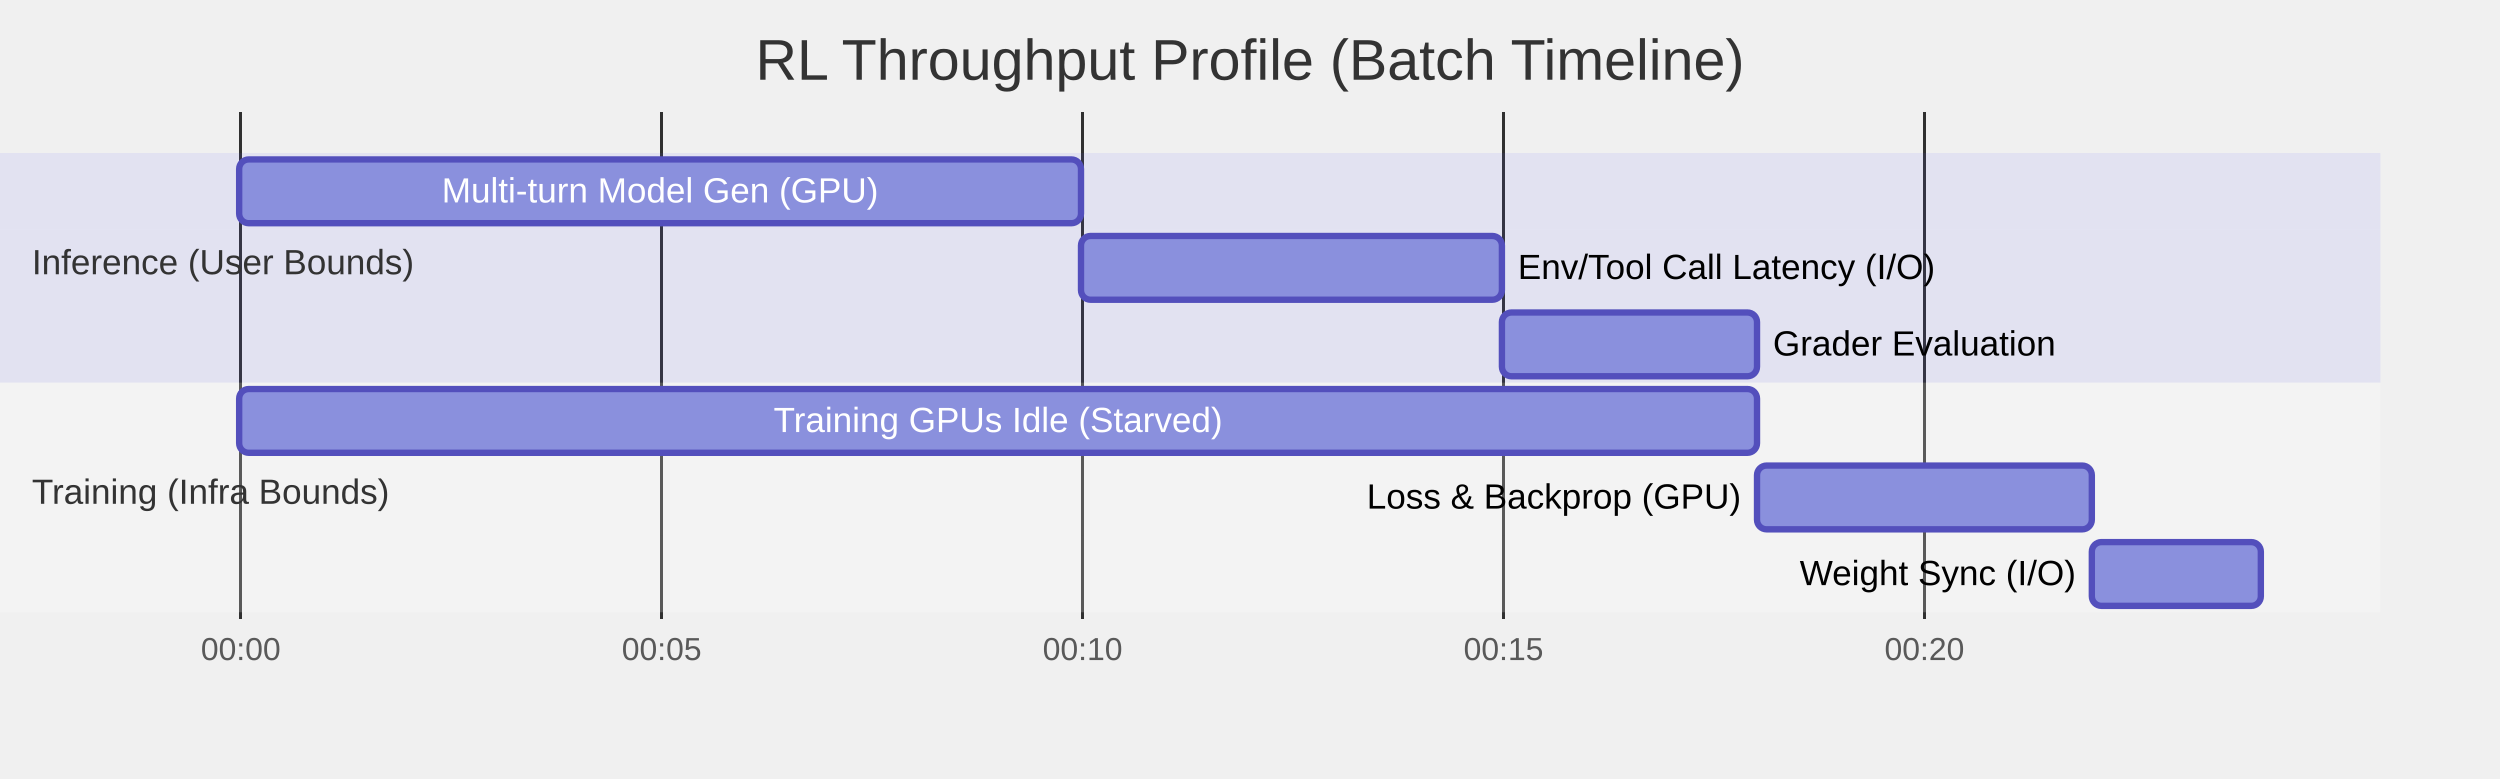
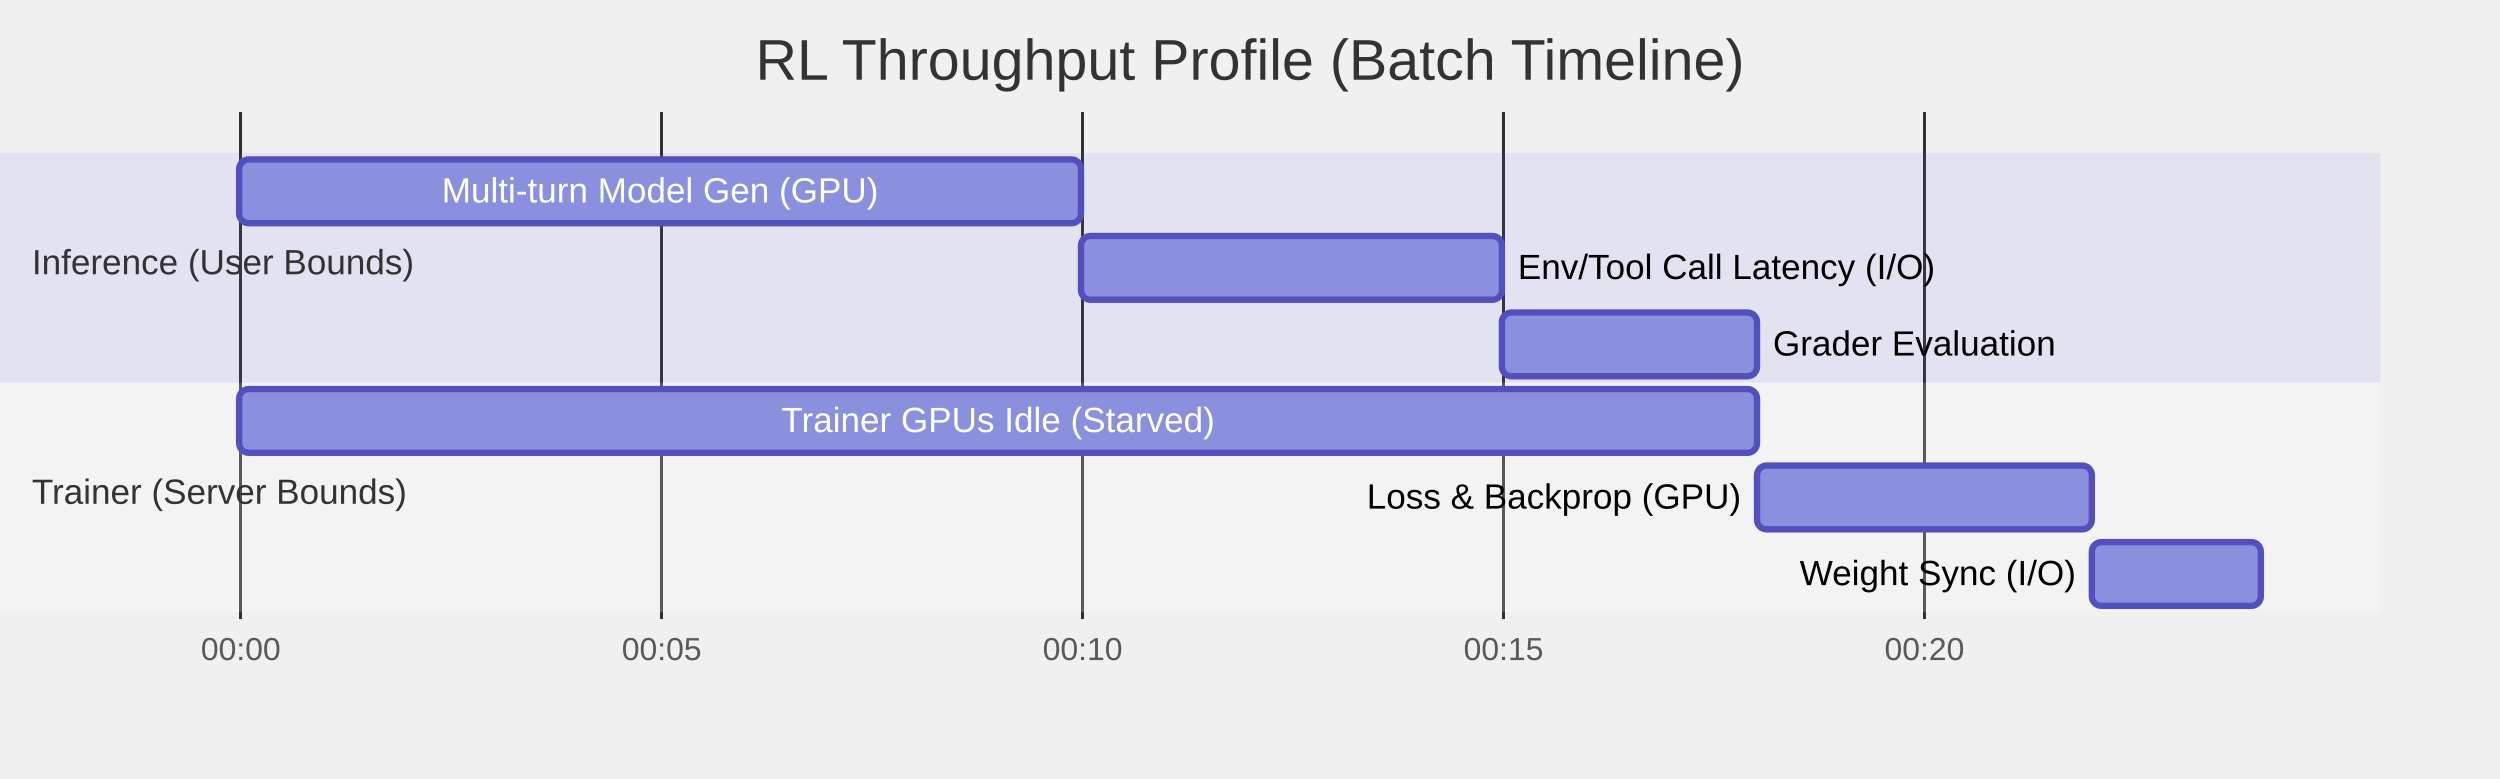
<svg xmlns="http://www.w3.org/2000/svg" id="my-svg" width="100%" viewBox="0 0 784 244" style="max-width: 784px; background-color: white;" role="graphics-document document" aria-roledescription="gantt">
  <style>#my-svg{font-family:"trebuchet ms",verdana,arial,sans-serif;font-size:16px;fill:#333;}@keyframes edge-animation-frame{from{stroke-dashoffset:0;}}@keyframes dash{to{stroke-dashoffset:0;}}#my-svg .edge-animation-slow{stroke-dasharray:9,5!important;stroke-dashoffset:900;animation:dash 50s linear infinite;stroke-linecap:round;}#my-svg .edge-animation-fast{stroke-dasharray:9,5!important;stroke-dashoffset:900;animation:dash 20s linear infinite;stroke-linecap:round;}#my-svg .error-icon{fill:#552222;}#my-svg .error-text{fill:#552222;stroke:#552222;}#my-svg .edge-thickness-normal{stroke-width:1px;}#my-svg .edge-thickness-thick{stroke-width:3.5px;}#my-svg .edge-pattern-solid{stroke-dasharray:0;}#my-svg .edge-thickness-invisible{stroke-width:0;fill:none;}#my-svg .edge-pattern-dashed{stroke-dasharray:3;}#my-svg .edge-pattern-dotted{stroke-dasharray:2;}#my-svg .marker{fill:#333333;stroke:#333333;}#my-svg .marker.cross{stroke:#333333;}#my-svg svg{font-family:"trebuchet ms",verdana,arial,sans-serif;font-size:16px;}#my-svg p{margin:0;}#my-svg .mermaid-main-font{font-family:"trebuchet ms",verdana,arial,sans-serif;}#my-svg .exclude-range{fill:#eeeeee;}#my-svg .section{stroke:none;opacity:0.2;}#my-svg .section0{fill:rgba(102, 102, 255, 0.49);}#my-svg .section2{fill:#fff400;}#my-svg .section1,#my-svg .section3{fill:white;opacity:0.2;}#my-svg .sectionTitle0{fill:#333;}#my-svg .sectionTitle1{fill:#333;}#my-svg .sectionTitle2{fill:#333;}#my-svg .sectionTitle3{fill:#333;}#my-svg .sectionTitle{text-anchor:start;font-family:"trebuchet ms",verdana,arial,sans-serif;}#my-svg .grid .tick{stroke:lightgrey;opacity:0.8;shape-rendering:crispEdges;}#my-svg .grid .tick text{font-family:"trebuchet ms",verdana,arial,sans-serif;fill:#333;}#my-svg .grid path{stroke-width:0;}#my-svg .today{fill:none;stroke:red;stroke-width:2px;}#my-svg .task{stroke-width:2;}#my-svg .taskText{text-anchor:middle;font-family:"trebuchet ms",verdana,arial,sans-serif;}#my-svg .taskTextOutsideRight{fill:black;text-anchor:start;font-family:"trebuchet ms",verdana,arial,sans-serif;}#my-svg .taskTextOutsideLeft{fill:black;text-anchor:end;}#my-svg .task.clickable{cursor:pointer;}#my-svg .taskText.clickable{cursor:pointer;fill:#003163!important;font-weight:bold;}#my-svg .taskTextOutsideLeft.clickable{cursor:pointer;fill:#003163!important;font-weight:bold;}#my-svg .taskTextOutsideRight.clickable{cursor:pointer;fill:#003163!important;font-weight:bold;}#my-svg .taskText0,#my-svg .taskText1,#my-svg .taskText2,#my-svg .taskText3{fill:white;}#my-svg .task0,#my-svg .task1,#my-svg .task2,#my-svg .task3{fill:#8a90dd;stroke:#534fbc;}#my-svg .taskTextOutside0,#my-svg .taskTextOutside2{fill:black;}#my-svg .taskTextOutside1,#my-svg .taskTextOutside3{fill:black;}#my-svg .active0,#my-svg .active1,#my-svg .active2,#my-svg .active3{fill:#bfc7ff;stroke:#534fbc;}#my-svg .activeText0,#my-svg .activeText1,#my-svg .activeText2,#my-svg .activeText3{fill:black!important;}#my-svg .done0,#my-svg .done1,#my-svg .done2,#my-svg .done3{stroke:grey;fill:lightgrey;stroke-width:2;}#my-svg .doneText0,#my-svg .doneText1,#my-svg .doneText2,#my-svg .doneText3{fill:black!important;}#my-svg .crit0,#my-svg .crit1,#my-svg .crit2,#my-svg .crit3{stroke:#ff8888;fill:red;stroke-width:2;}#my-svg .activeCrit0,#my-svg .activeCrit1,#my-svg .activeCrit2,#my-svg .activeCrit3{stroke:#ff8888;fill:#bfc7ff;stroke-width:2;}#my-svg .doneCrit0,#my-svg .doneCrit1,#my-svg .doneCrit2,#my-svg .doneCrit3{stroke:#ff8888;fill:lightgrey;stroke-width:2;cursor:pointer;shape-rendering:crispEdges;}#my-svg .milestone{transform:rotate(45deg) scale(0.8,0.8);}#my-svg .milestoneText{font-style:italic;}#my-svg .doneCritText0,#my-svg .doneCritText1,#my-svg .doneCritText2,#my-svg .doneCritText3{fill:black!important;}#my-svg .vert{stroke:navy;}#my-svg .vertText{font-size:15px;text-anchor:middle;fill:navy!important;}#my-svg .activeCritText0,#my-svg .activeCritText1,#my-svg .activeCritText2,#my-svg .activeCritText3{fill:black!important;}#my-svg .titleText{text-anchor:middle;font-size:18px;fill:#333;font-family:"trebuchet ms",verdana,arial,sans-serif;}#my-svg :root{--mermaid-font-family:"trebuchet ms",verdana,arial,sans-serif;}</style>
  <g />
  <g class="grid" transform="translate(75, 194)" fill="none" font-size="10" font-family="sans-serif" text-anchor="middle">
    <path class="domain" stroke="currentColor" d="M0.5,-159V0.5H634.5V-159" />
    <g class="tick" opacity="1" transform="translate(0.5,0)">
      <line stroke="currentColor" y2="-159" />
      <text fill="#000" y="3" dy="1em" stroke="none" font-size="10" style="text-anchor: middle;"> 00:00</text>
    </g>
    <g class="tick" opacity="1" transform="translate(132.5,0)">
      <line stroke="currentColor" y2="-159" />
      <text fill="#000" y="3" dy="1em" stroke="none" font-size="10" style="text-anchor: middle;"> 00:05</text>
    </g>
    <g class="tick" opacity="1" transform="translate(264.5,0)">
      <line stroke="currentColor" y2="-159" />
      <text fill="#000" y="3" dy="1em" stroke="none" font-size="10" style="text-anchor: middle;"> 00:10</text>
    </g>
    <g class="tick" opacity="1" transform="translate(396.5,0)">
      <line stroke="currentColor" y2="-159" />
      <text fill="#000" y="3" dy="1em" stroke="none" font-size="10" style="text-anchor: middle;"> 00:15</text>
    </g>
    <g class="tick" opacity="1" transform="translate(528.5,0)">
      <line stroke="currentColor" y2="-159" />
      <text fill="#000" y="3" dy="1em" stroke="none" font-size="10" style="text-anchor: middle;"> 00:20</text>
    </g>
  </g>
  <g>
    <rect x="0" y="48" width="746.5" height="24" class="section section0" />
    <rect x="0" y="120" width="746.5" height="24" class="section section1" />
    <rect x="0" y="72" width="746.5" height="24" class="section section0" />
    <rect x="0" y="96" width="746.5" height="24" class="section section0" />
    <rect x="0" y="144" width="746.5" height="24" class="section section1" />
    <rect x="0" y="168" width="746.5" height="24" class="section section1" />
  </g>
  <g>
    <rect id="a1" rx="3" ry="3" x="75" y="50" width="264" height="20" transform-origin="207px 60px" class="task task0" />
    <rect id="b1" rx="3" ry="3" x="75" y="122" width="476" height="20" transform-origin="313px 132px" class="task task1" />
    <rect id="a2" rx="3" ry="3" x="339" y="74" width="132" height="20" transform-origin="405px 84px" class="task task0" />
    <rect id="a3" rx="3" ry="3" x="471" y="98" width="80" height="20" transform-origin="511px 108px" class="task task0" />
    <rect id="b2" rx="3" ry="3" x="551" y="146" width="105" height="20" transform-origin="603.5px 156px" class="task task1" />
    <rect id="b3" rx="3" ry="3" x="656" y="170" width="53" height="20" transform-origin="682.5px 180px" class="task task1" />
    <text id="a1-text" font-size="11" x="207" y="63.5" class="taskText taskText0  width-136.515625">Multi-turn Model Gen (GPU)        </text>
-     <text id="b1-text" font-size="11" x="313" y="135.5" class="taskText taskText1  width-137.890625">Training GPUs Idle (Starved)      </text>
+     <text id="b1-text" font-size="11" x="313" y="135.5" class="taskText taskText1  width-133.5">Trainer GPUs Idle (Starved)       </text>
    <text id="a2-text" font-size="11" x="476" y="87.5" class="taskTextOutsideRight taskTextOutside0  width-134.828125">Env/Tool Call Latency (I/O)       </text>
    <text id="a3-text" font-size="11" x="556" y="111.5" class="taskTextOutsideRight taskTextOutside0  width-88.71875">Grader Evaluation                 </text>
    <text id="b2-text" font-size="11" x="546" y="159.5" class="taskTextOutsideLeft taskTextOutside1">Loss &amp; Backprop (GPU)             </text>
    <text id="b3-text" font-size="11" x="651" y="183.5" class="taskTextOutsideLeft taskTextOutside1">Weight Sync (I/O)                 </text>
  </g>
  <g>
    <text dy="0em" x="10" y="86" font-size="11" class="sectionTitle sectionTitle0">
      <tspan alignment-baseline="central" x="10">Inference (User Bounds)</tspan>
    </text>
    <text dy="0em" x="10" y="158" font-size="11" class="sectionTitle sectionTitle1">
-       <tspan alignment-baseline="central" x="10">Training (Infra Bounds)</tspan>
+       <tspan alignment-baseline="central" x="10">Trainer (Server Bounds)</tspan>
    </text>
  </g>
  <g class="today">
-     <line x1="1756672082" x2="1756672082" y1="25" y2="219" class="today" />
+     <line x1="1756747552" x2="1756747552" y1="25" y2="219" class="today" />
  </g>
  <text x="392" y="25" class="titleText">RL Throughput Profile (Batch Timeline)</text>
</svg>
